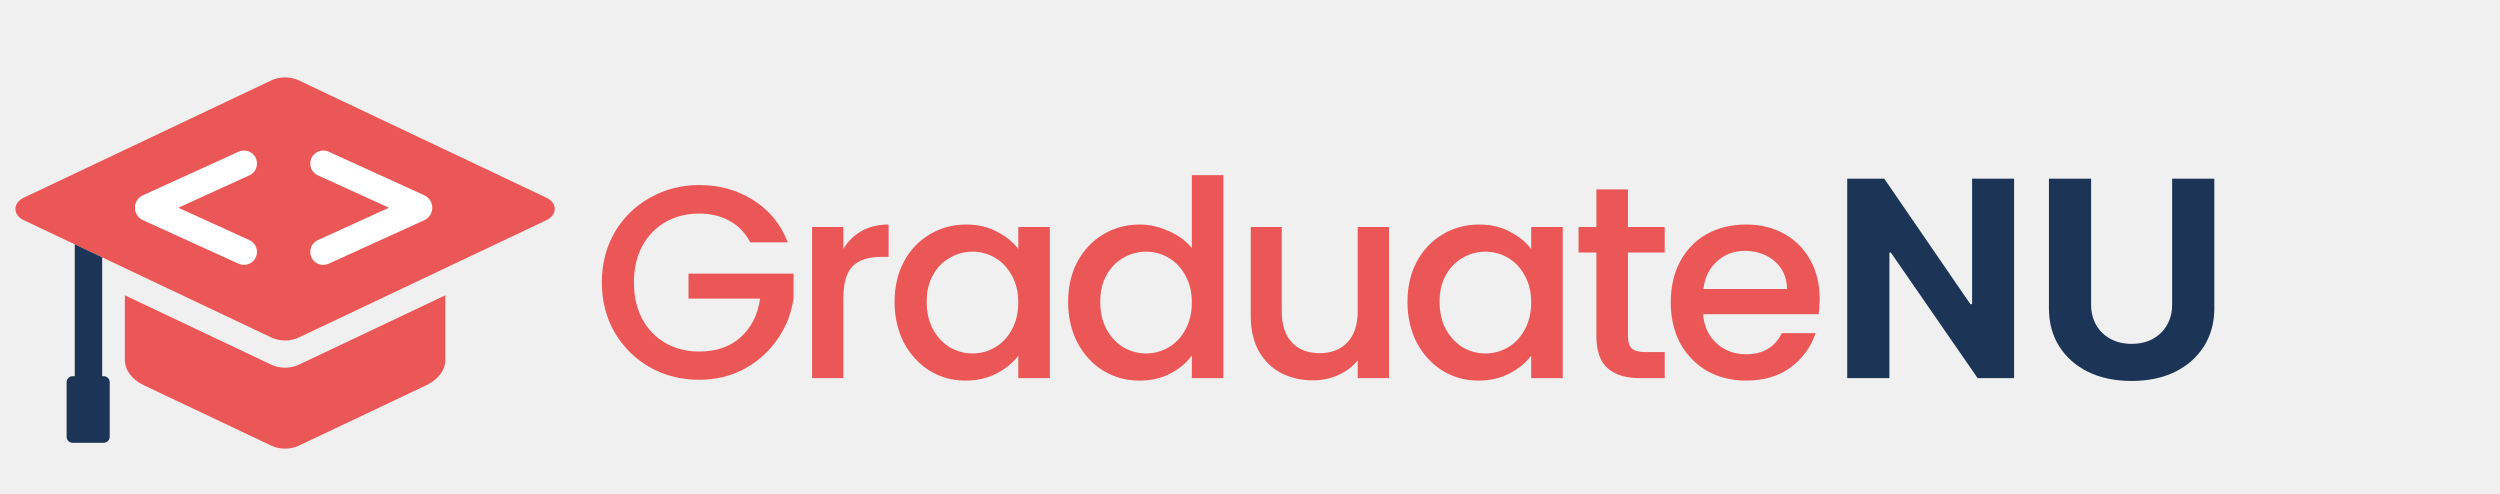
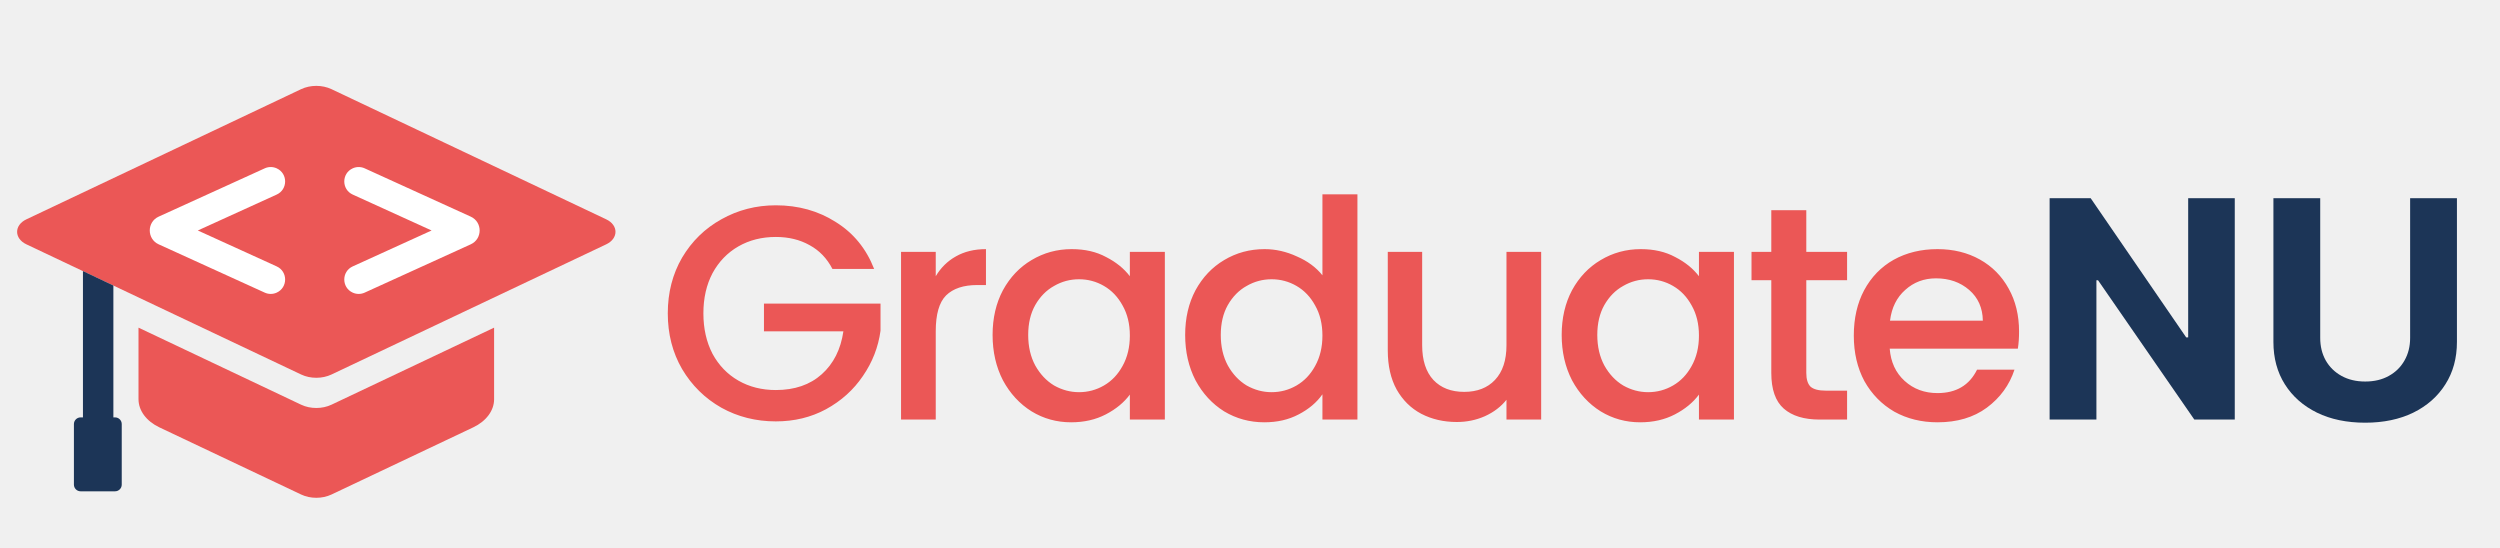
- <svg xmlns="http://www.w3.org/2000/svg" width="1276" height="252" viewBox="0 0 1276 252" fill="none">
+ <svg xmlns="http://www.w3.org/2000/svg" width="1150" height="252" viewBox="0 0 1150 252" fill="none">
  <path d="M382.92 123.7C380.4 118.847 376.9 115.207 372.42 112.78C367.94 110.26 362.76 109 356.88 109C350.44 109 344.7 110.447 339.66 113.34C334.62 116.233 330.653 120.34 327.76 125.66C324.96 130.98 323.56 137.14 323.56 144.14C323.56 151.14 324.96 157.347 327.76 162.76C330.653 168.08 334.62 172.187 339.66 175.08C344.7 177.973 350.44 179.42 356.88 179.42C365.56 179.42 372.607 176.993 378.02 172.14C383.433 167.287 386.747 160.707 387.96 152.4H351.42V139.66H405.04V152.12C404.013 159.68 401.307 166.633 396.92 172.98C392.627 179.327 386.98 184.413 379.98 188.24C373.073 191.973 365.373 193.84 356.88 193.84C347.733 193.84 339.38 191.74 331.82 187.54C324.26 183.247 318.24 177.32 313.76 169.76C309.373 162.2 307.18 153.66 307.18 144.14C307.18 134.62 309.373 126.08 313.76 118.52C318.24 110.96 324.26 105.08 331.82 100.88C339.473 96.587 347.827 94.44 356.88 94.44C367.24 94.44 376.433 97.007 384.46 102.14C392.58 107.18 398.46 114.367 402.1 123.7H382.92ZM430.441 127.06C432.775 123.14 435.855 120.107 439.681 117.96C443.601 115.72 448.221 114.6 453.541 114.6V131.12H449.481C443.228 131.12 438.468 132.707 435.201 135.88C432.028 139.053 430.441 144.56 430.441 152.4V193H414.481V115.86H430.441V127.06ZM456.592 154.08C456.592 146.333 458.178 139.473 461.352 133.5C464.618 127.527 469.005 122.907 474.512 119.64C480.112 116.28 486.272 114.6 492.992 114.6C499.058 114.6 504.332 115.813 508.812 118.24C513.385 120.573 517.025 123.513 519.732 127.06V115.86H535.832V193H519.732V181.52C517.025 185.16 513.338 188.193 508.672 190.62C504.005 193.047 498.685 194.26 492.712 194.26C486.085 194.26 480.018 192.58 474.512 189.22C469.005 185.767 464.618 181.007 461.352 174.94C458.178 168.78 456.592 161.827 456.592 154.08ZM519.732 154.36C519.732 149.04 518.612 144.42 516.372 140.5C514.225 136.58 511.378 133.593 507.832 131.54C504.285 129.487 500.458 128.46 496.352 128.46C492.245 128.46 488.418 129.487 484.872 131.54C481.325 133.5 478.432 136.44 476.192 140.36C474.045 144.187 472.972 148.76 472.972 154.08C472.972 159.4 474.045 164.067 476.192 168.08C478.432 172.093 481.325 175.173 484.872 177.32C488.512 179.373 492.338 180.4 496.352 180.4C500.458 180.4 504.285 179.373 507.832 177.32C511.378 175.267 514.225 172.28 516.372 168.36C518.612 164.347 519.732 159.68 519.732 154.36ZM545.175 154.08C545.175 146.333 546.761 139.473 549.935 133.5C553.201 127.527 557.588 122.907 563.095 119.64C568.695 116.28 574.901 114.6 581.715 114.6C586.755 114.6 591.701 115.72 596.555 117.96C601.501 120.107 605.421 123 608.315 126.64V89.4H624.415V193H608.315V181.38C605.701 185.113 602.061 188.193 597.395 190.62C592.821 193.047 587.548 194.26 581.575 194.26C574.855 194.26 568.695 192.58 563.095 189.22C557.588 185.767 553.201 181.007 549.935 174.94C546.761 168.78 545.175 161.827 545.175 154.08ZM608.315 154.36C608.315 149.04 607.195 144.42 604.955 140.5C602.808 136.58 599.961 133.593 596.415 131.54C592.868 129.487 589.041 128.46 584.935 128.46C580.828 128.46 577.001 129.487 573.455 131.54C569.908 133.5 567.015 136.44 564.775 140.36C562.628 144.187 561.555 148.76 561.555 154.08C561.555 159.4 562.628 164.067 564.775 168.08C567.015 172.093 569.908 175.173 573.455 177.32C577.095 179.373 580.921 180.4 584.935 180.4C589.041 180.4 592.868 179.373 596.415 177.32C599.961 175.267 602.808 172.28 604.955 168.36C607.195 164.347 608.315 159.68 608.315 154.36ZM708.937 115.86V193H692.977V183.9C690.457 187.073 687.144 189.593 683.037 191.46C679.024 193.233 674.731 194.12 670.157 194.12C664.091 194.12 658.631 192.86 653.777 190.34C649.017 187.82 645.237 184.087 642.437 179.14C639.731 174.193 638.377 168.22 638.377 161.22V115.86H654.197V158.84C654.197 165.747 655.924 171.067 659.377 174.8C662.831 178.44 667.544 180.26 673.517 180.26C679.491 180.26 684.204 178.44 687.657 174.8C691.204 171.067 692.977 165.747 692.977 158.84V115.86H708.937ZM718.375 154.08C718.375 146.333 719.962 139.473 723.135 133.5C726.402 127.527 730.789 122.907 736.295 119.64C741.895 116.28 748.055 114.6 754.775 114.6C760.842 114.6 766.115 115.813 770.595 118.24C775.169 120.573 778.809 123.513 781.515 127.06V115.86H797.615V193H781.515V181.52C778.809 185.16 775.122 188.193 770.455 190.62C765.789 193.047 760.469 194.26 754.495 194.26C747.869 194.26 741.802 192.58 736.295 189.22C730.789 185.767 726.402 181.007 723.135 174.94C719.962 168.78 718.375 161.827 718.375 154.08ZM781.515 154.36C781.515 149.04 780.395 144.42 778.155 140.5C776.009 136.58 773.162 133.593 769.615 131.54C766.069 129.487 762.242 128.46 758.135 128.46C754.029 128.46 750.202 129.487 746.655 131.54C743.109 133.5 740.215 136.44 737.975 140.36C735.829 144.187 734.755 148.76 734.755 154.08C734.755 159.4 735.829 164.067 737.975 168.08C740.215 172.093 743.109 175.173 746.655 177.32C750.295 179.373 754.122 180.4 758.135 180.4C762.242 180.4 766.069 179.373 769.615 177.32C773.162 175.267 776.009 172.28 778.155 168.36C780.395 164.347 781.515 159.68 781.515 154.36ZM830.898 128.88V171.58C830.898 174.473 831.551 176.573 832.858 177.88C834.258 179.093 836.591 179.7 839.858 179.7H849.658V193H837.058C829.871 193 824.365 191.32 820.538 187.96C816.711 184.6 814.798 179.14 814.798 171.58V128.88H805.698V115.86H814.798V96.68H830.898V115.86H849.658V128.88H830.898ZM928.768 152.54C928.768 155.433 928.581 158.047 928.208 160.38H869.268C869.735 166.54 872.021 171.487 876.128 175.22C880.235 178.953 885.275 180.82 891.248 180.82C899.835 180.82 905.901 177.227 909.448 170.04H926.668C924.335 177.133 920.088 182.967 913.928 187.54C907.861 192.02 900.301 194.26 891.248 194.26C883.875 194.26 877.248 192.627 871.368 189.36C865.581 186 861.008 181.333 857.648 175.36C854.381 169.293 852.748 162.293 852.748 154.36C852.748 146.427 854.335 139.473 857.508 133.5C860.775 127.433 865.301 122.767 871.088 119.5C876.968 116.233 883.688 114.6 891.248 114.6C898.528 114.6 905.015 116.187 910.708 119.36C916.401 122.533 920.835 127.013 924.008 132.8C927.181 138.493 928.768 145.073 928.768 152.54ZM912.108 147.5C912.015 141.62 909.915 136.907 905.808 133.36C901.701 129.813 896.615 128.04 890.548 128.04C885.041 128.04 880.328 129.813 876.408 133.36C872.488 136.813 870.155 141.527 869.408 147.5H912.108Z" fill="#EB5756" />
  <path d="M1027.99 91.182V193H1009.39L965.096 128.916H964.351V193H942.824V91.182H961.716L1005.66 155.216H1006.56V91.182H1027.99ZM1108.66 91.182H1130.19V157.304C1130.19 164.728 1128.42 171.224 1124.87 176.793C1121.36 182.361 1116.44 186.703 1110.11 189.818C1103.77 192.901 1096.4 194.442 1087.98 194.442C1079.53 194.442 1072.14 192.901 1065.81 189.818C1059.48 186.703 1054.56 182.361 1051.04 176.793C1047.53 171.224 1045.77 164.728 1045.77 157.304V91.182H1067.3V155.464C1067.3 159.342 1068.15 162.789 1069.84 165.805C1071.56 168.821 1073.98 171.191 1077.09 172.915C1080.21 174.638 1083.84 175.5 1087.98 175.5C1092.16 175.5 1095.79 174.638 1098.87 172.915C1101.99 171.191 1104.39 168.821 1106.08 165.805C1107.8 162.789 1108.66 159.342 1108.66 155.464V91.182Z" fill="#1C3557" />
  <path d="M12.146 112.396C6.447 109.696 6.447 103.586 12.146 100.887L138.521 41.01C142.769 38.998 148.231 38.998 152.479 41.01L278.854 100.887C284.553 103.586 284.553 109.696 278.854 112.396L152.479 172.272C148.231 174.285 142.769 174.285 138.521 172.272L12.146 112.396Z" fill="#EB5756" />
  <path fill-rule="evenodd" clip-rule="evenodd" d="M38.154 124.718L38.154 193H52.154V131.34L38.34 124.783L38.154 124.718Z" fill="#1C3557" />
  <path d="M198.534 106.021L162.25 122.543C157.074 124.9 157.074 132.253 162.25 134.61C163.996 135.405 166 135.405 167.745 134.61L216.537 112.393C222.003 109.904 222.003 102.14 216.537 99.651L167.745 77.433C166 76.638 163.996 76.638 162.25 77.433C157.074 79.79 157.074 87.143 162.25 89.5L198.534 106.021Z" fill="white" />
  <path d="M90.994 106.021L127.277 122.543C132.454 124.9 132.454 132.253 127.277 134.61C125.532 135.405 123.528 135.405 121.783 134.61L72.99 112.393C67.525 109.904 67.525 102.14 72.99 99.651L121.783 77.433C123.528 76.638 125.532 76.638 127.277 77.433C132.454 79.79 132.454 87.143 127.277 89.5L90.994 106.021Z" fill="white" />
  <path d="M152.479 186.162L227.287 150.718L227.287 183.642C227.287 188.874 223.666 193.749 217.671 196.59L152.479 227.478C148.231 229.49 142.768 229.49 138.521 227.478L73.329 196.59C67.333 193.749 63.713 188.874 63.713 183.642L63.713 150.718L138.521 186.162C142.768 188.174 148.231 188.174 152.479 186.162Z" fill="#EB5756" />
  <rect x="34" y="192" width="22" height="34" rx="3.074" fill="#1C3557" />
</svg>
